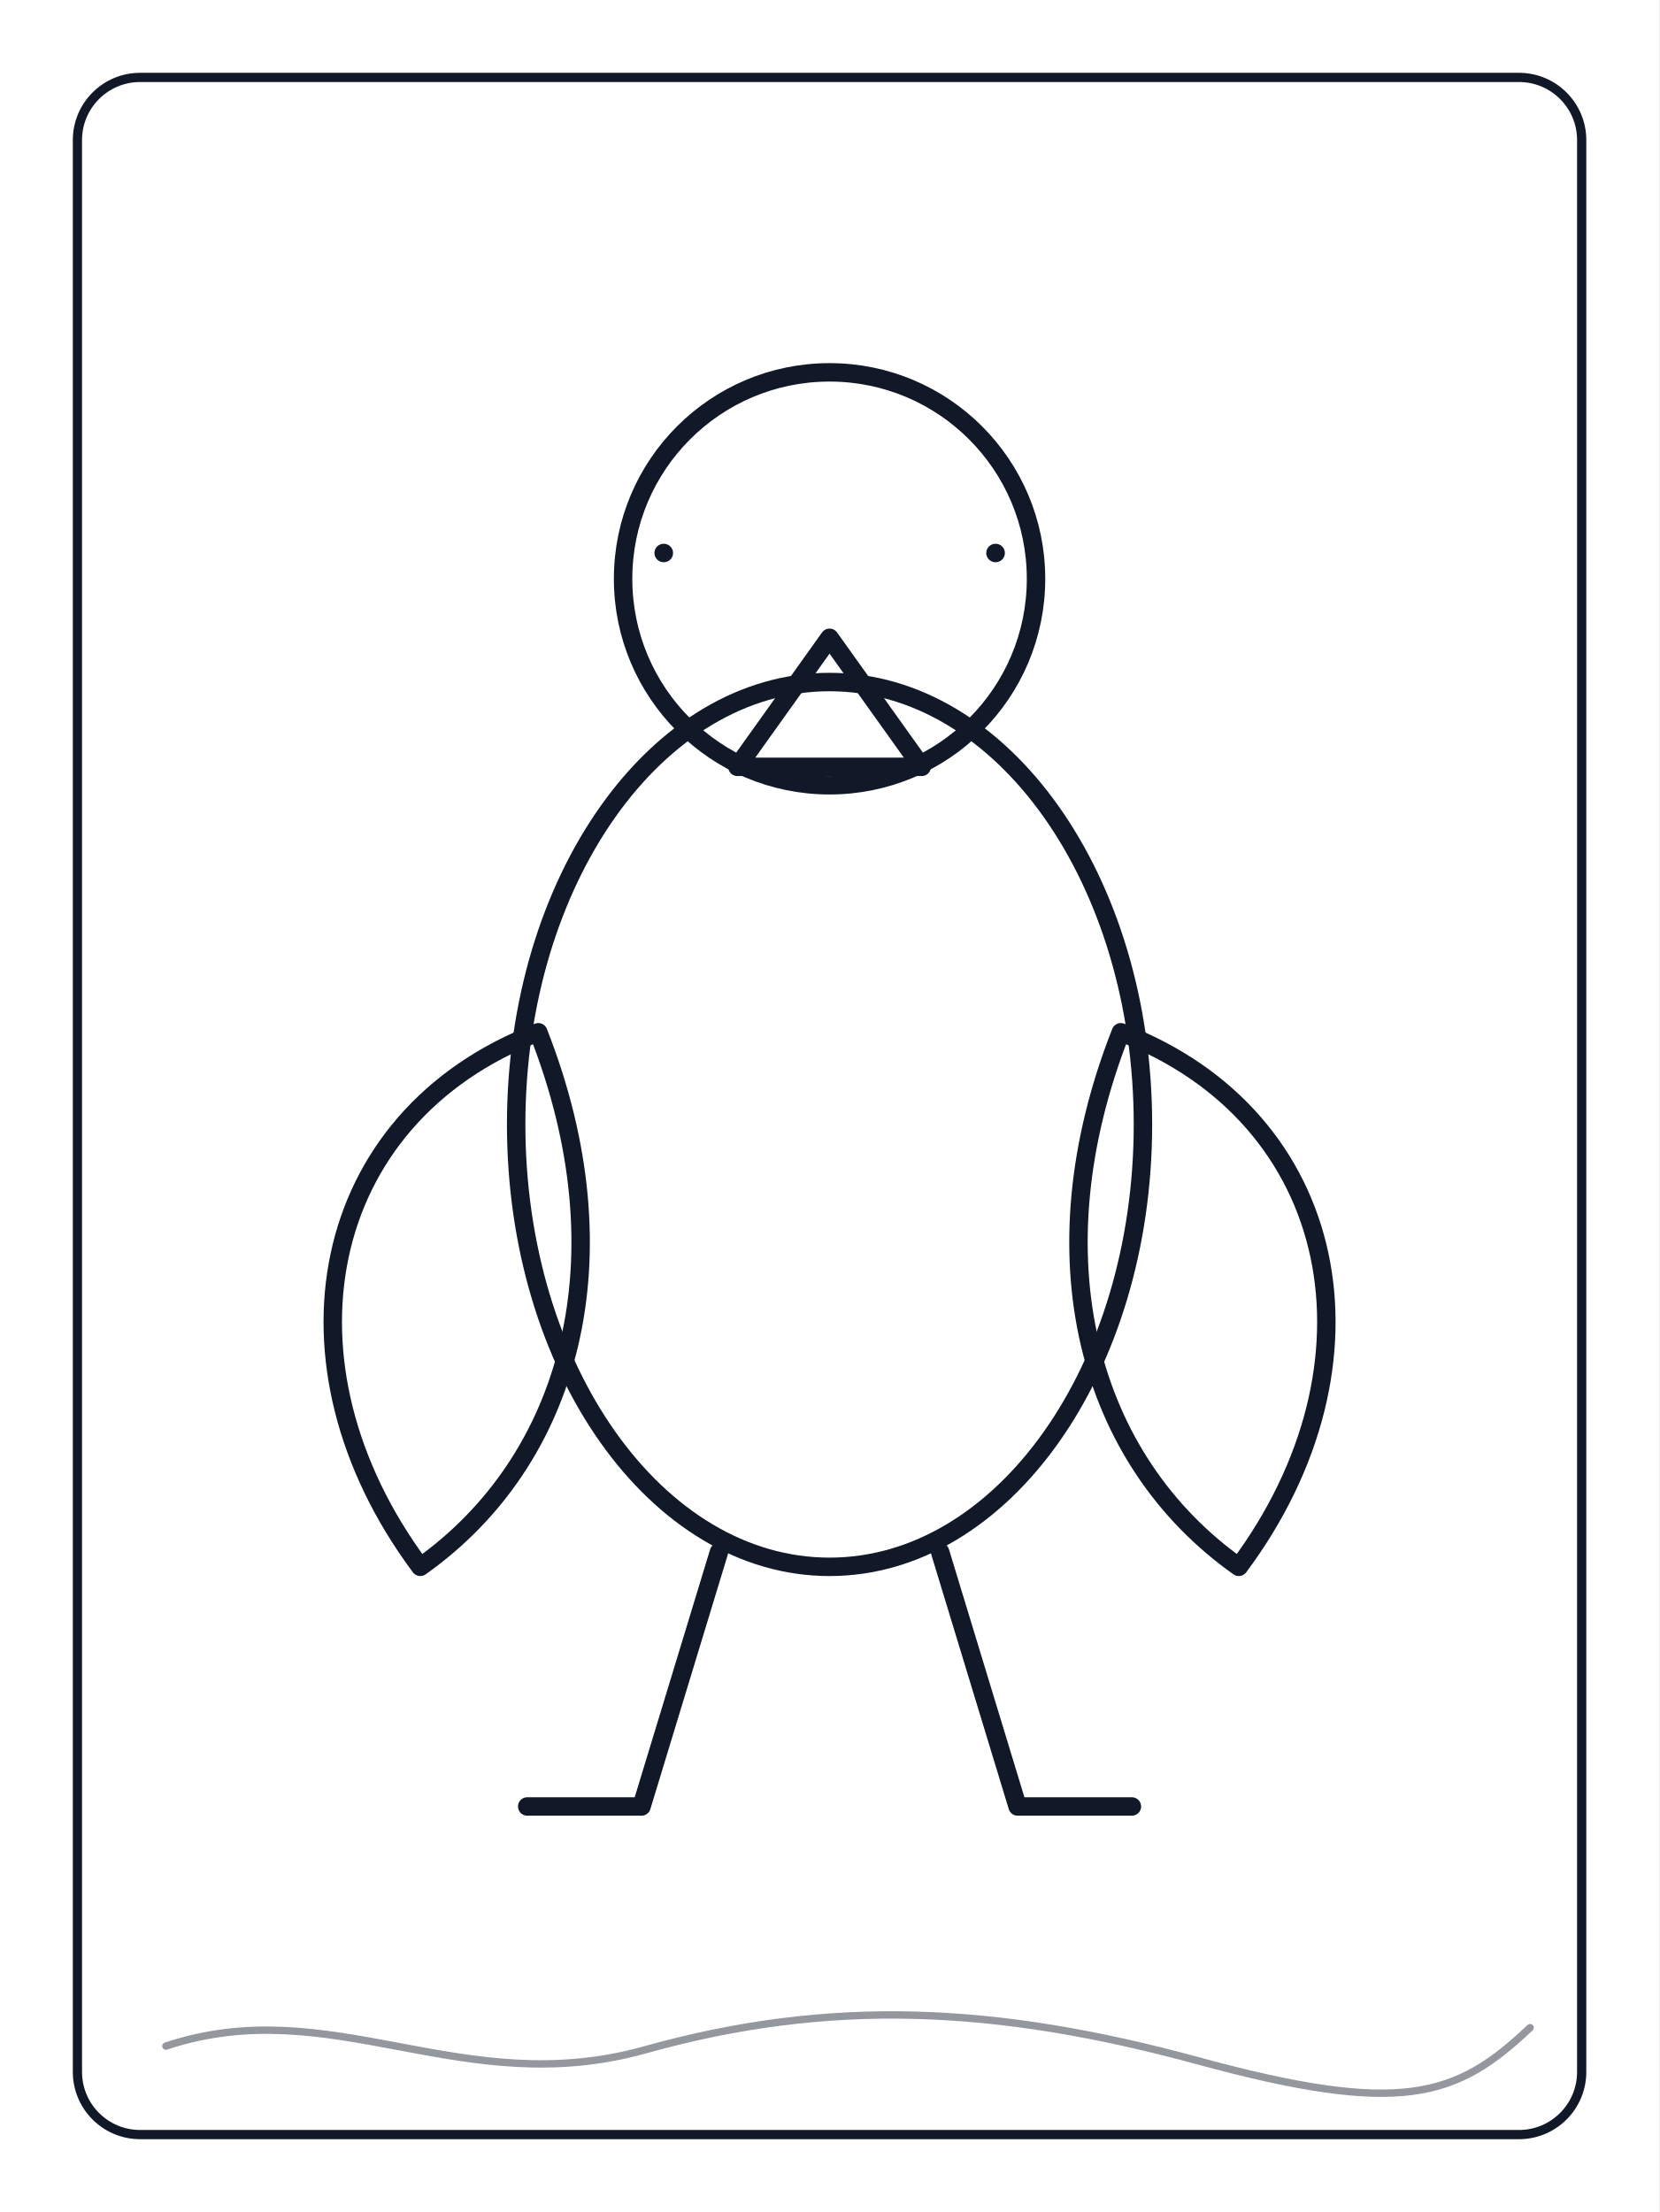
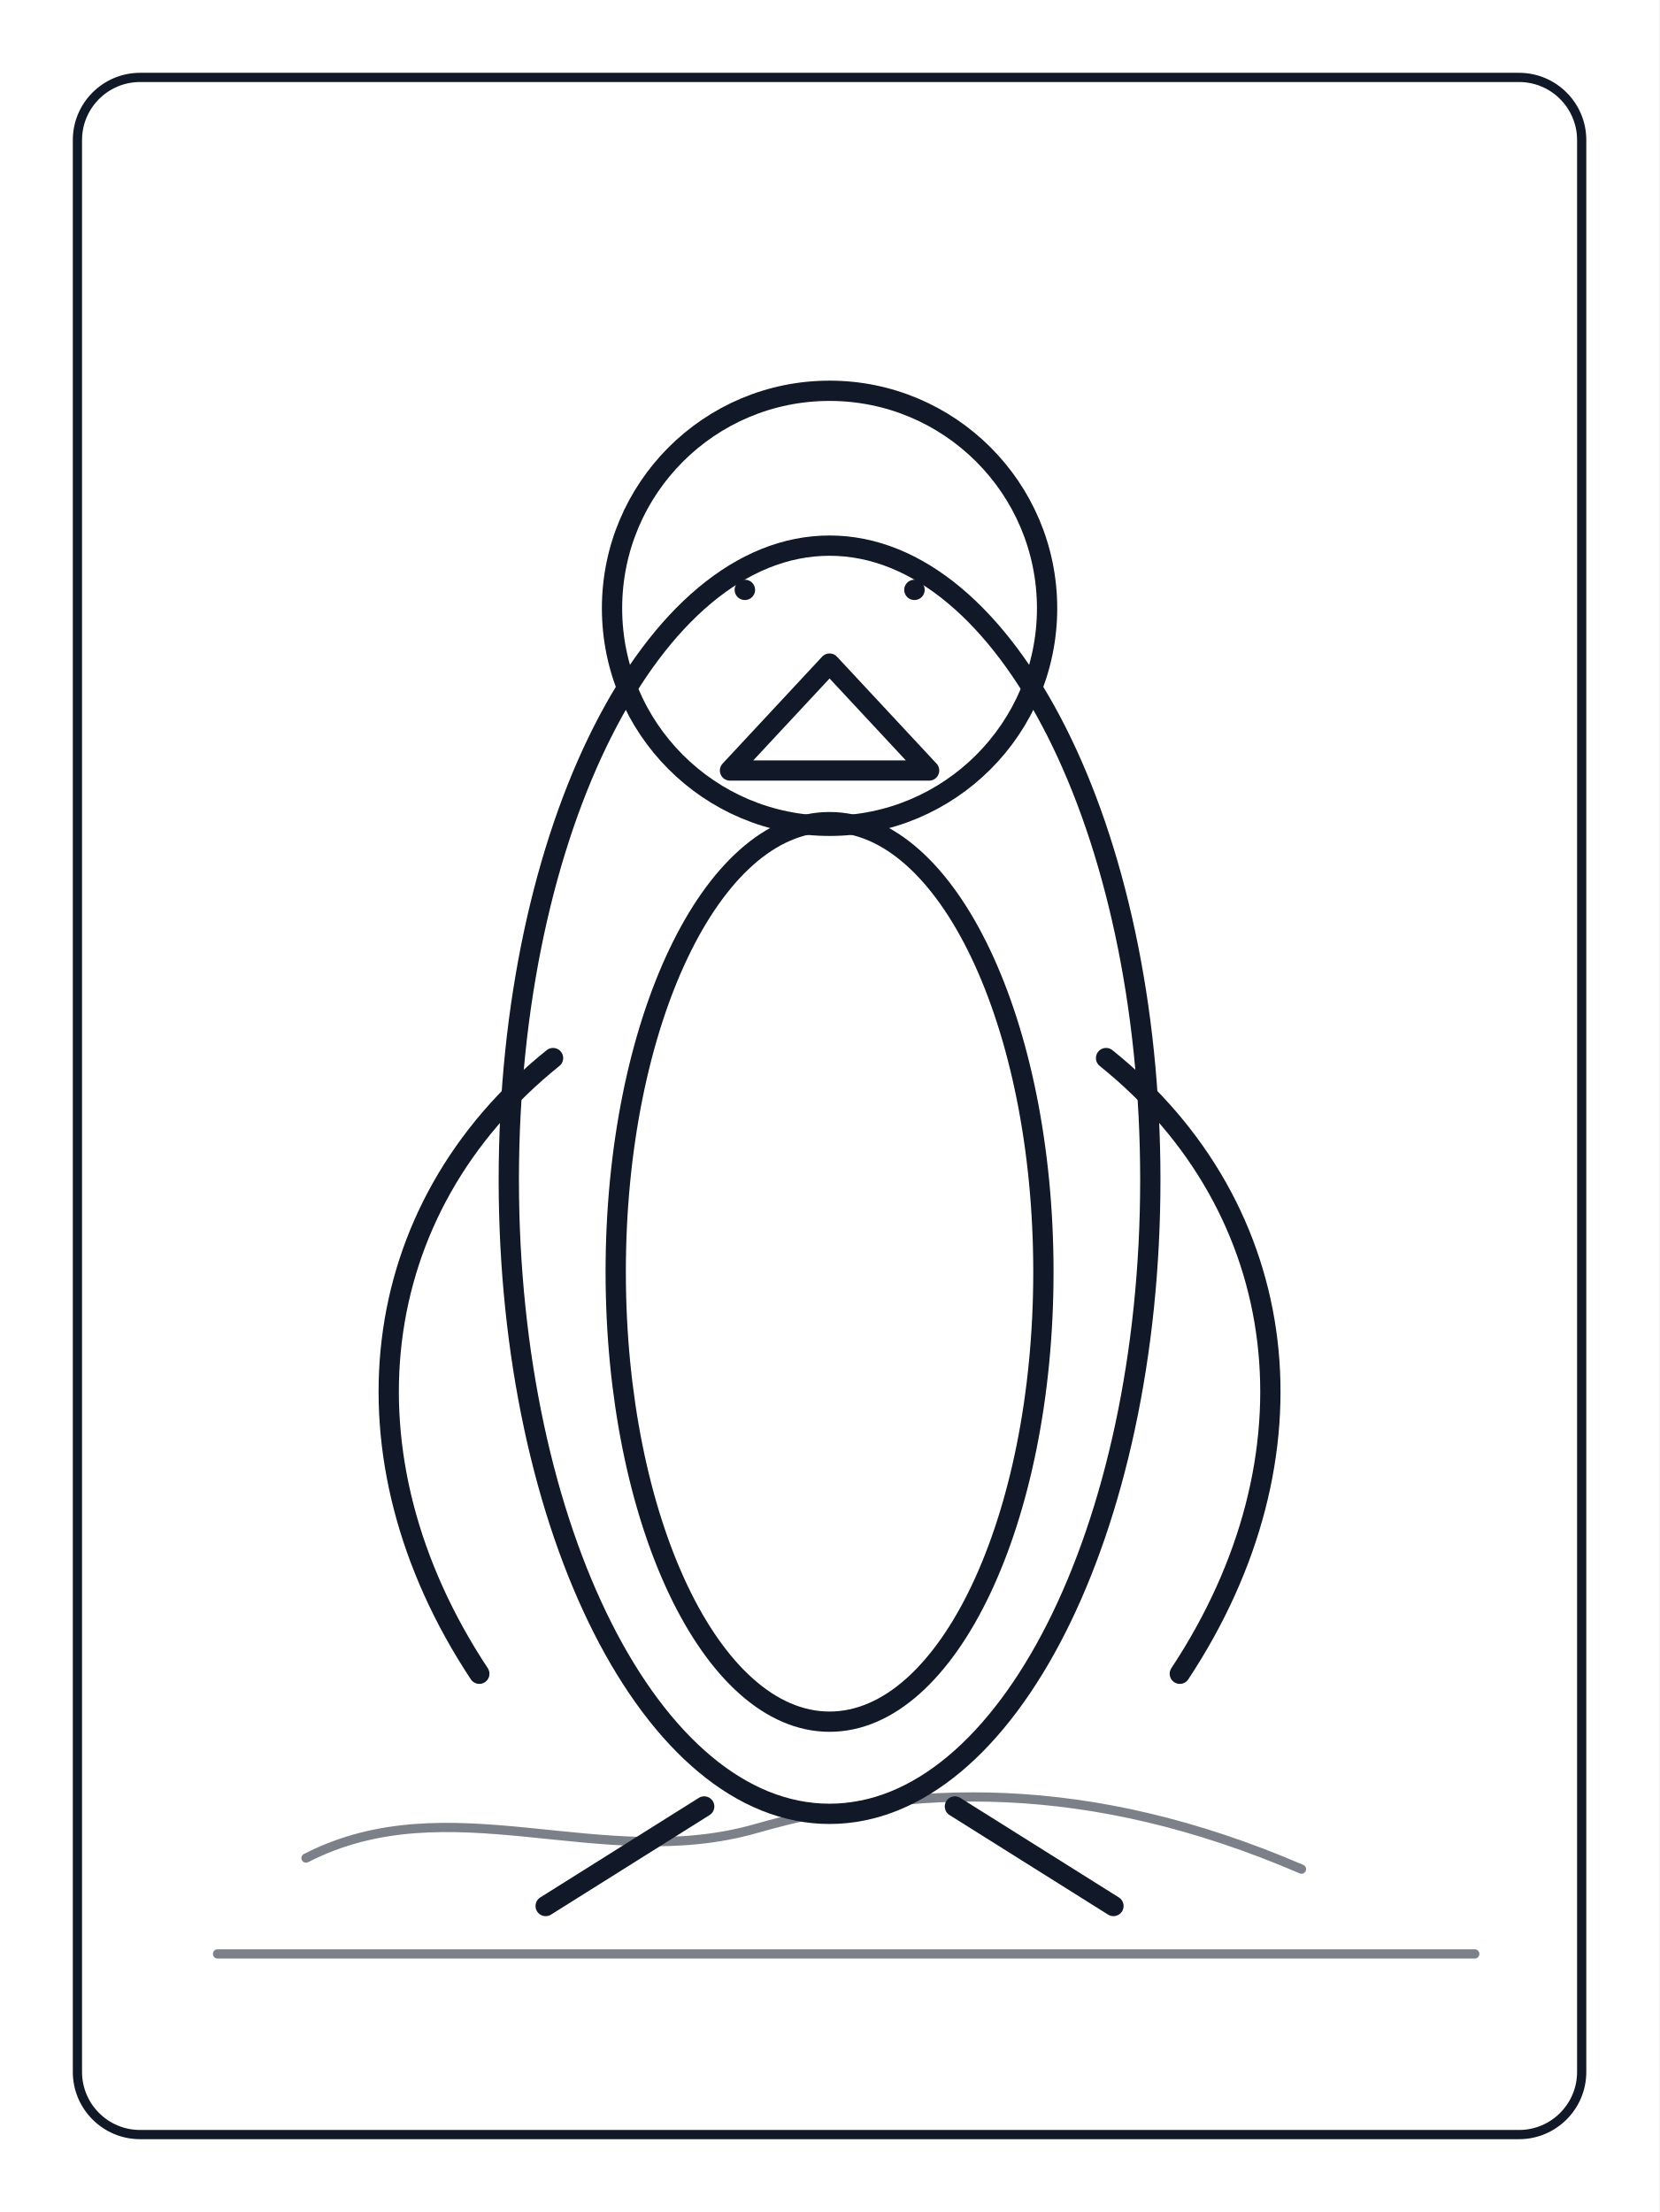
<svg xmlns="http://www.w3.org/2000/svg" viewBox="0 0 900 1200" role="img" aria-labelledby="title desc">
  <rect width="900" height="1200" fill="#fff" />
-   <g fill="none" stroke="#111827" stroke-width="10" stroke-linecap="round" stroke-linejoin="round">
+   <g fill="none" stroke="#111827" stroke-width="11" stroke-linecap="round" stroke-linejoin="round">
    <rect x="42" y="42" width="816" height="1116" rx="34" stroke-width="5" />
-     <ellipse cx="450" cy="610" rx="170" ry="240" />
-     <circle cx="450" cy="314" r="112" />
-     <path d="M450 346 l-50 70 h100 Z" />
-     <path d="M360 300 h.1 M540 300 h.1" />
-     <path d="M292 560 C172 606 146 740 228 850 C310 792 340 682 292 560 Z" />
-     <path d="M608 560 C728 606 754 740 672 850 C590 792 560 682 608 560 Z" />
-     <path d="M390 842 L348 980 M510 842 L552 980 M348 980 h-62 M552 980 h62" />
+     <ellipse cx="450" cy="640" rx="174" ry="344" />
+     <ellipse cx="450" cy="690" rx="116" ry="244" />
+     <circle cx="450" cy="330" r="118" />
+     <path d="M450 360 l-54 58 h108 Z" />
+     <path d="M404 320 h.1 M496 320 h.1" />
+     <path d="M300 574 C198 656 182 790 260 908 M600 574 C702 656 718 790 640 908" />
+     <path d="M382 980 l-86 54 M518 980 l86 54" />
  </g>
-   <g fill="none" stroke="#111827" stroke-width="4" stroke-linecap="round" opacity=".45">
-     <path d="M90 1110 C180 1080 250 1140 350 1112 S540 1088 650 1118 S790 1138 830 1100" />
+   <g fill="none" stroke="#111827" stroke-width="5" stroke-linecap="round" stroke-linejoin="round" opacity=".55">
+     <path d="M118 1060 H800 M166 1008 C244 968 326 1016 410 992 S590 964 706 1014" />
  </g>
</svg>
